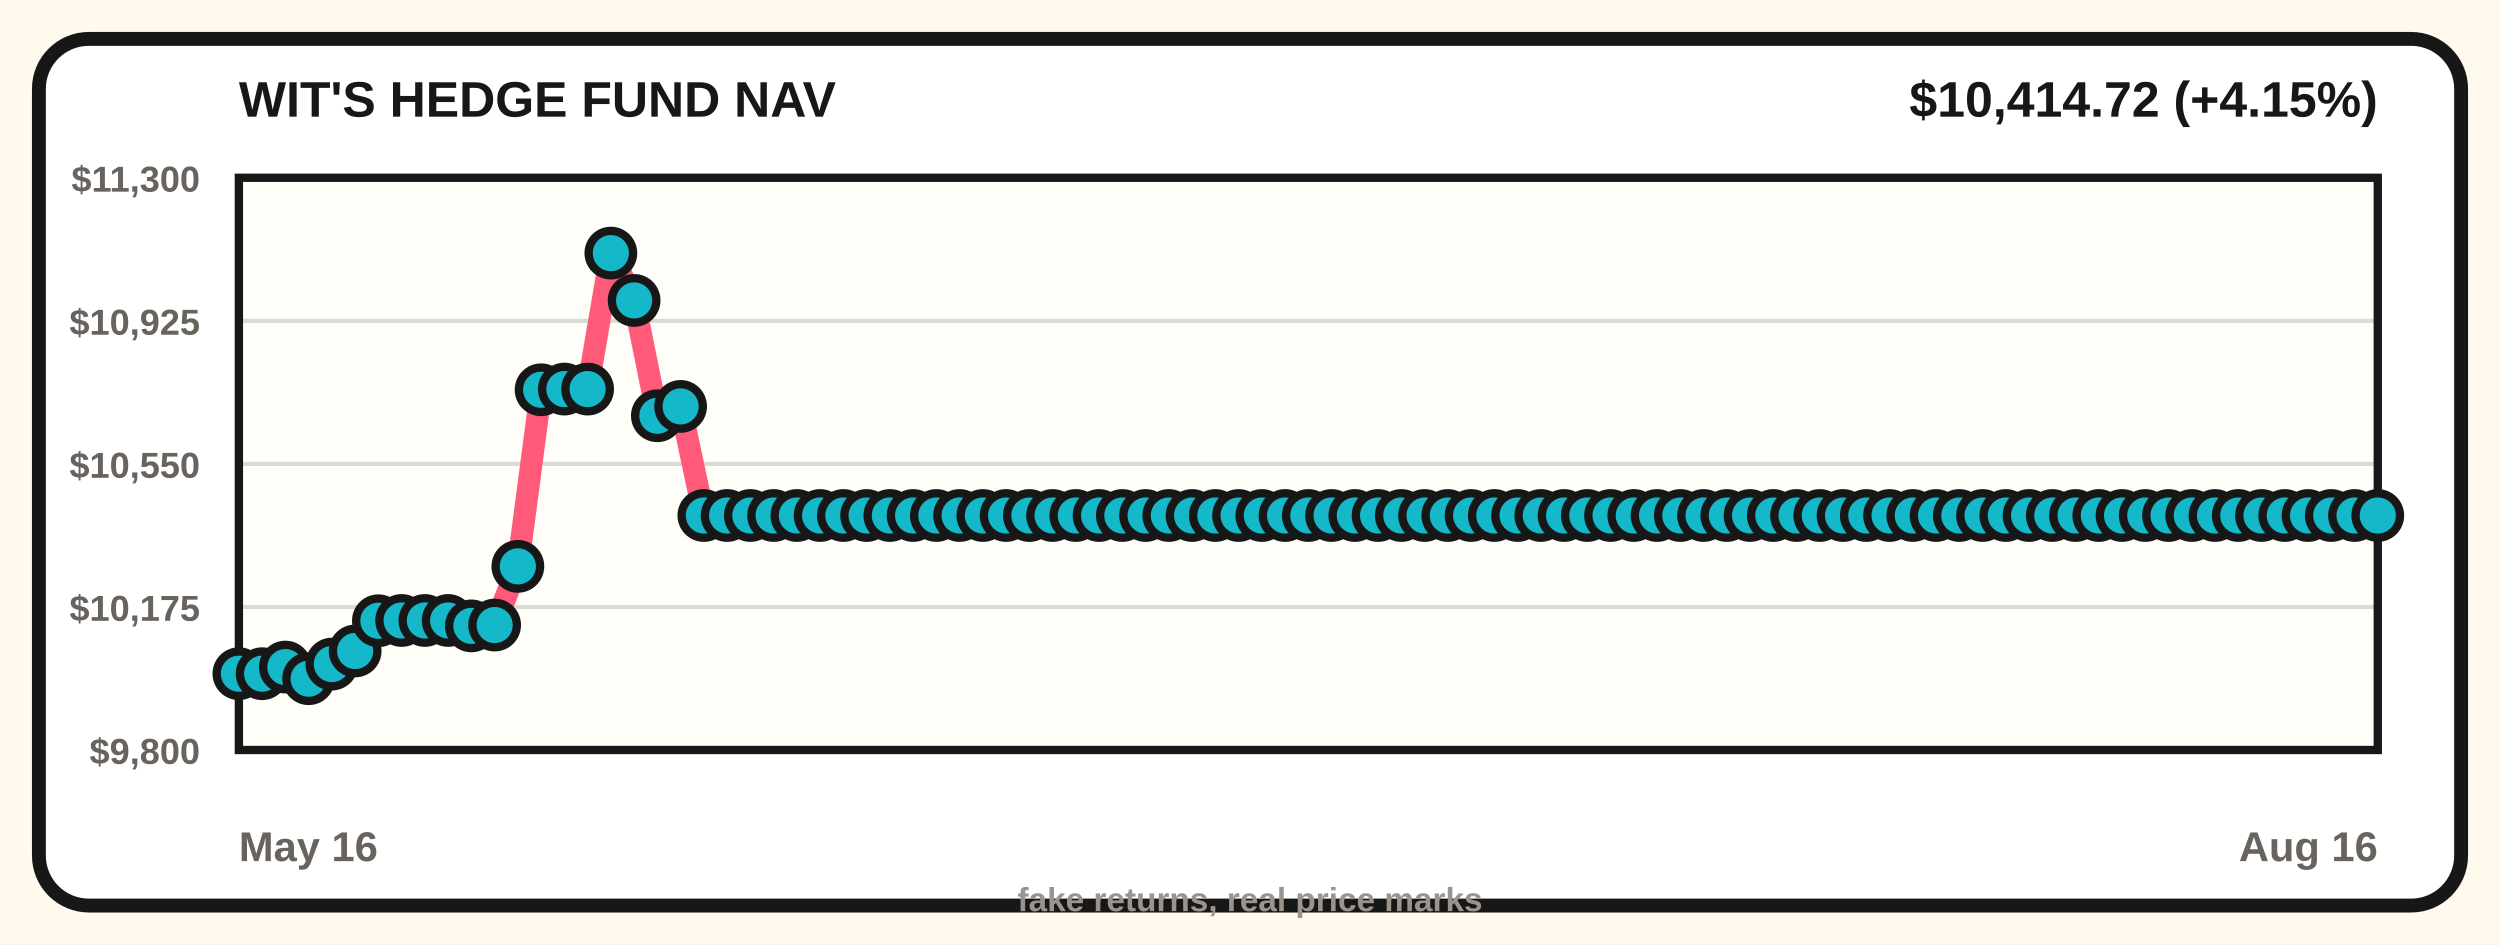
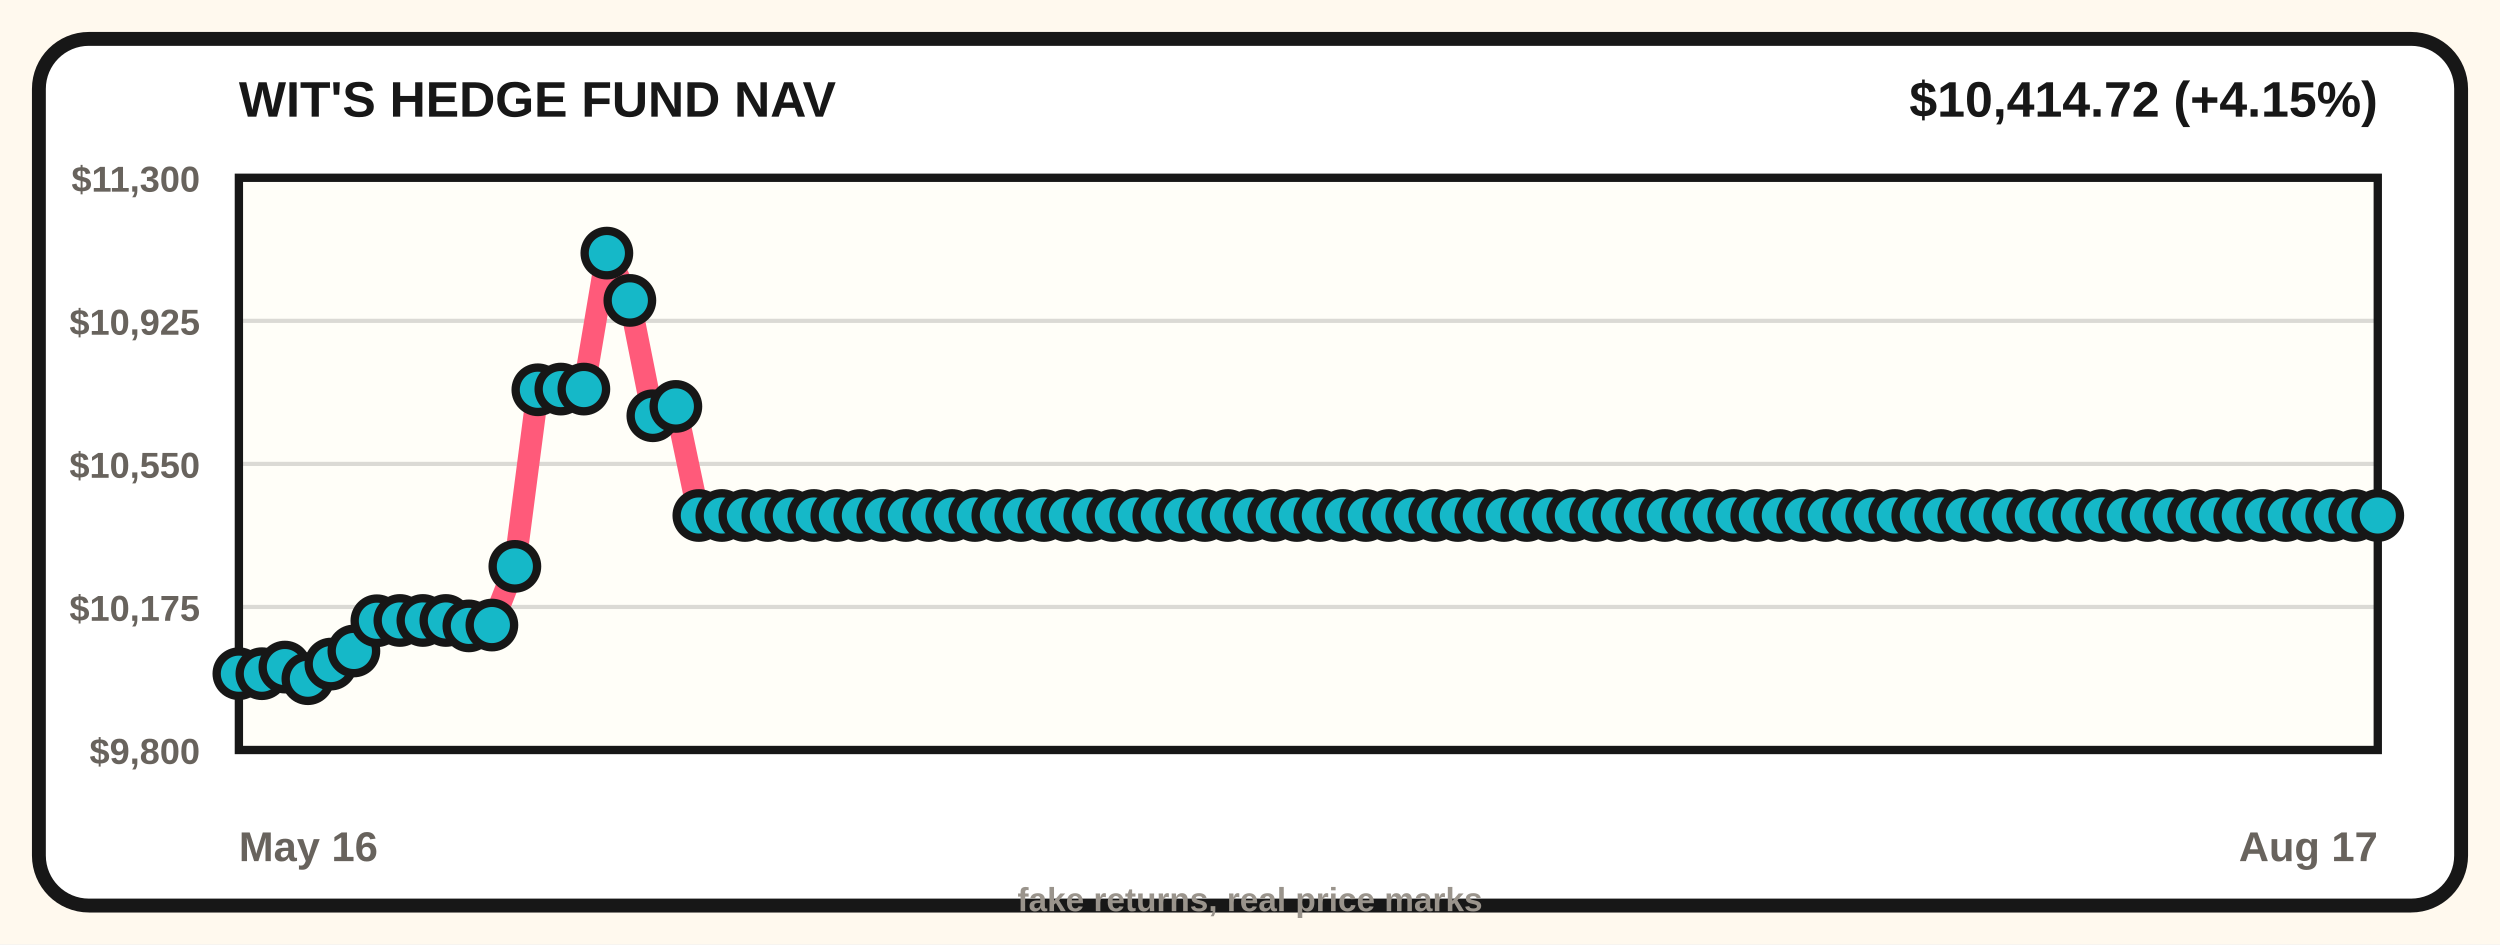
<svg xmlns="http://www.w3.org/2000/svg" width="900" height="340" viewBox="0 0 900 340" role="img" aria-label="Wit's Hedge Fund fake NAV chart">
  <rect width="900" height="340" fill="#fff9ee" />
  <rect x="14" y="14" width="872" height="312" rx="18" fill="#ffffff" stroke="#171717" stroke-width="5" />
  <rect x="86" y="64" width="770" height="206" fill="#fffef8" stroke="#171717" stroke-width="3" />
  <line x1="86" y1="270" x2="856" y2="270" stroke="#171717" stroke-width="1.5" opacity="0.16" />
  <text x="72" y="275" text-anchor="end" font-family="Arial, sans-serif" font-size="13" font-weight="800" fill="#68635d">$9,800</text>
  <line x1="86" y1="218.5" x2="856" y2="218.5" stroke="#171717" stroke-width="1.5" opacity="0.16" />
  <text x="72" y="223.5" text-anchor="end" font-family="Arial, sans-serif" font-size="13" font-weight="800" fill="#68635d">$10,175</text>
  <line x1="86" y1="167" x2="856" y2="167" stroke="#171717" stroke-width="1.5" opacity="0.16" />
  <text x="72" y="172" text-anchor="end" font-family="Arial, sans-serif" font-size="13" font-weight="800" fill="#68635d">$10,550</text>
  <line x1="86" y1="115.5" x2="856" y2="115.5" stroke="#171717" stroke-width="1.5" opacity="0.16" />
  <text x="72" y="120.5" text-anchor="end" font-family="Arial, sans-serif" font-size="13" font-weight="800" fill="#68635d">$10,925</text>
  <line x1="86" y1="64" x2="856" y2="64" stroke="#171717" stroke-width="1.5" opacity="0.16" />
  <text x="72" y="69" text-anchor="end" font-family="Arial, sans-serif" font-size="13" font-weight="800" fill="#68635d">$11,300</text>
-   <polyline points="86,242.53 94.37,242.53 102.74,240.15 111.11,244.33 119.48,239.07 127.85,234.35 136.22,223.47 144.59,223.37 152.96,223.37 161.33,223.37 169.7,225.32 178.07,225.02 186.43,203.89 194.8,140.32 203.17,140.07 211.54,140.07 219.91,91.12 228.28,108.15 236.65,149.67 245.02,146.31 253.39,185.58 261.76,185.58 270.13,185.58 278.5,185.58 286.87,185.58 295.24,185.58 303.61,185.58 311.98,185.58 320.35,185.58 328.72,185.58 337.09,185.58 345.46,185.58 353.83,185.58 362.2,185.58 370.57,185.58 378.93,185.58 387.3,185.58 395.67,185.58 404.04,185.58 412.41,185.58 420.78,185.58 429.15,185.58 437.52,185.58 445.89,185.58 454.26,185.58 462.63,185.58 471,185.58 479.37,185.58 487.74,185.58 496.11,185.58 504.48,185.58 512.85,185.58 521.22,185.58 529.59,185.58 537.96,185.58 546.33,185.58 554.7,185.58 563.07,185.58 571.43,185.58 579.8,185.58 588.17,185.58 596.54,185.58 604.91,185.58 613.28,185.58 621.65,185.58 630.02,185.58 638.39,185.58 646.76,185.58 655.13,185.58 663.5,185.58 671.87,185.58 680.24,185.58 688.61,185.58 696.98,185.58 705.35,185.58 713.72,185.58 722.09,185.58 730.46,185.58 738.83,185.58 747.2,185.58 755.57,185.58 763.93,185.58 772.3,185.58 780.67,185.58 789.04,185.58 797.41,185.58 805.78,185.58 814.15,185.58 822.52,185.58 830.89,185.58 839.26,185.58 847.63,185.58 856,185.58" fill="none" stroke="#ff5a7a" stroke-width="8" stroke-linecap="round" stroke-linejoin="round" />
+   <polyline points="86,242.53 94.28,242.53 102.56,240.15 110.84,244.33 119.12,239.07 127.4,234.35 135.68,223.47 143.96,223.37 152.24,223.37 160.52,223.37 168.8,225.32 177.08,225.02 185.35,203.89 193.63,140.32 201.91,140.07 210.19,140.07 218.47,91.12 226.75,108.15 235.03,149.67 243.31,146.31 251.59,185.58 259.87,185.58 268.15,185.58 276.43,185.58 284.71,185.58 292.99,185.58 301.27,185.58 309.55,185.58 317.83,185.58 326.11,185.58 334.39,185.58 342.67,185.58 350.95,185.58 359.23,185.58 367.51,185.58 375.78,185.58 384.06,185.58 392.34,185.58 400.62,185.58 408.9,185.58 417.18,185.58 425.46,185.58 433.74,185.58 442.02,185.58 450.3,185.58 458.58,185.58 466.86,185.58 475.14,185.58 483.42,185.58 491.7,185.58 499.98,185.58 508.26,185.58 516.54,185.58 524.82,185.58 533.1,185.58 541.38,185.58 549.66,185.58 557.94,185.58 566.22,185.58 574.49,185.58 582.77,185.58 591.05,185.58 599.33,185.58 607.61,185.58 615.89,185.58 624.17,185.58 632.45,185.58 640.73,185.58 649.01,185.58 657.29,185.58 665.57,185.58 673.85,185.58 682.13,185.58 690.41,185.58 698.69,185.58 706.97,185.58 715.25,185.58 723.53,185.58 731.81,185.58 740.09,185.58 748.37,185.58 756.65,185.58 764.92,185.58 773.2,185.58 781.48,185.58 789.76,185.58 798.04,185.58 806.32,185.58 814.6,185.58 822.88,185.58 831.16,185.58 839.44,185.58 847.72,185.58 856,185.58" fill="none" stroke="#ff5a7a" stroke-width="8" stroke-linecap="round" stroke-linejoin="round" />
  <circle cx="86" cy="242.53" r="8" fill="#15b8c8" stroke="#171717" stroke-width="3" />
-   <circle cx="94.37" cy="242.53" r="8" fill="#15b8c8" stroke="#171717" stroke-width="3" />
-   <circle cx="102.74" cy="240.15" r="8" fill="#15b8c8" stroke="#171717" stroke-width="3" />
-   <circle cx="111.11" cy="244.33" r="8" fill="#15b8c8" stroke="#171717" stroke-width="3" />
-   <circle cx="119.48" cy="239.07" r="8" fill="#15b8c8" stroke="#171717" stroke-width="3" />
-   <circle cx="127.85" cy="234.35" r="8" fill="#15b8c8" stroke="#171717" stroke-width="3" />
-   <circle cx="136.22" cy="223.47" r="8" fill="#15b8c8" stroke="#171717" stroke-width="3" />
-   <circle cx="144.59" cy="223.37" r="8" fill="#15b8c8" stroke="#171717" stroke-width="3" />
-   <circle cx="152.96" cy="223.37" r="8" fill="#15b8c8" stroke="#171717" stroke-width="3" />
-   <circle cx="161.33" cy="223.37" r="8" fill="#15b8c8" stroke="#171717" stroke-width="3" />
-   <circle cx="169.7" cy="225.32" r="8" fill="#15b8c8" stroke="#171717" stroke-width="3" />
-   <circle cx="178.07" cy="225.02" r="8" fill="#15b8c8" stroke="#171717" stroke-width="3" />
-   <circle cx="186.43" cy="203.89" r="8" fill="#15b8c8" stroke="#171717" stroke-width="3" />
-   <circle cx="194.8" cy="140.32" r="8" fill="#15b8c8" stroke="#171717" stroke-width="3" />
-   <circle cx="203.17" cy="140.07" r="8" fill="#15b8c8" stroke="#171717" stroke-width="3" />
-   <circle cx="211.54" cy="140.07" r="8" fill="#15b8c8" stroke="#171717" stroke-width="3" />
-   <circle cx="219.91" cy="91.12" r="8" fill="#15b8c8" stroke="#171717" stroke-width="3" />
-   <circle cx="228.28" cy="108.15" r="8" fill="#15b8c8" stroke="#171717" stroke-width="3" />
-   <circle cx="236.65" cy="149.67" r="8" fill="#15b8c8" stroke="#171717" stroke-width="3" />
-   <circle cx="245.02" cy="146.31" r="8" fill="#15b8c8" stroke="#171717" stroke-width="3" />
-   <circle cx="253.39" cy="185.58" r="8" fill="#15b8c8" stroke="#171717" stroke-width="3" />
-   <circle cx="261.76" cy="185.58" r="8" fill="#15b8c8" stroke="#171717" stroke-width="3" />
-   <circle cx="270.13" cy="185.58" r="8" fill="#15b8c8" stroke="#171717" stroke-width="3" />
-   <circle cx="278.5" cy="185.58" r="8" fill="#15b8c8" stroke="#171717" stroke-width="3" />
-   <circle cx="286.87" cy="185.58" r="8" fill="#15b8c8" stroke="#171717" stroke-width="3" />
-   <circle cx="295.24" cy="185.58" r="8" fill="#15b8c8" stroke="#171717" stroke-width="3" />
-   <circle cx="303.61" cy="185.58" r="8" fill="#15b8c8" stroke="#171717" stroke-width="3" />
-   <circle cx="311.98" cy="185.58" r="8" fill="#15b8c8" stroke="#171717" stroke-width="3" />
-   <circle cx="320.35" cy="185.58" r="8" fill="#15b8c8" stroke="#171717" stroke-width="3" />
-   <circle cx="328.72" cy="185.58" r="8" fill="#15b8c8" stroke="#171717" stroke-width="3" />
-   <circle cx="337.09" cy="185.58" r="8" fill="#15b8c8" stroke="#171717" stroke-width="3" />
-   <circle cx="345.46" cy="185.58" r="8" fill="#15b8c8" stroke="#171717" stroke-width="3" />
-   <circle cx="353.83" cy="185.58" r="8" fill="#15b8c8" stroke="#171717" stroke-width="3" />
-   <circle cx="362.2" cy="185.58" r="8" fill="#15b8c8" stroke="#171717" stroke-width="3" />
-   <circle cx="370.57" cy="185.58" r="8" fill="#15b8c8" stroke="#171717" stroke-width="3" />
-   <circle cx="378.93" cy="185.58" r="8" fill="#15b8c8" stroke="#171717" stroke-width="3" />
-   <circle cx="387.3" cy="185.58" r="8" fill="#15b8c8" stroke="#171717" stroke-width="3" />
-   <circle cx="395.67" cy="185.58" r="8" fill="#15b8c8" stroke="#171717" stroke-width="3" />
-   <circle cx="404.04" cy="185.58" r="8" fill="#15b8c8" stroke="#171717" stroke-width="3" />
-   <circle cx="412.41" cy="185.58" r="8" fill="#15b8c8" stroke="#171717" stroke-width="3" />
-   <circle cx="420.78" cy="185.58" r="8" fill="#15b8c8" stroke="#171717" stroke-width="3" />
-   <circle cx="429.15" cy="185.58" r="8" fill="#15b8c8" stroke="#171717" stroke-width="3" />
-   <circle cx="437.52" cy="185.58" r="8" fill="#15b8c8" stroke="#171717" stroke-width="3" />
-   <circle cx="445.89" cy="185.58" r="8" fill="#15b8c8" stroke="#171717" stroke-width="3" />
-   <circle cx="454.26" cy="185.58" r="8" fill="#15b8c8" stroke="#171717" stroke-width="3" />
-   <circle cx="462.63" cy="185.58" r="8" fill="#15b8c8" stroke="#171717" stroke-width="3" />
-   <circle cx="471" cy="185.58" r="8" fill="#15b8c8" stroke="#171717" stroke-width="3" />
-   <circle cx="479.37" cy="185.58" r="8" fill="#15b8c8" stroke="#171717" stroke-width="3" />
-   <circle cx="487.74" cy="185.58" r="8" fill="#15b8c8" stroke="#171717" stroke-width="3" />
-   <circle cx="496.11" cy="185.58" r="8" fill="#15b8c8" stroke="#171717" stroke-width="3" />
-   <circle cx="504.48" cy="185.58" r="8" fill="#15b8c8" stroke="#171717" stroke-width="3" />
-   <circle cx="512.85" cy="185.58" r="8" fill="#15b8c8" stroke="#171717" stroke-width="3" />
-   <circle cx="521.22" cy="185.58" r="8" fill="#15b8c8" stroke="#171717" stroke-width="3" />
-   <circle cx="529.59" cy="185.58" r="8" fill="#15b8c8" stroke="#171717" stroke-width="3" />
-   <circle cx="537.96" cy="185.58" r="8" fill="#15b8c8" stroke="#171717" stroke-width="3" />
-   <circle cx="546.33" cy="185.58" r="8" fill="#15b8c8" stroke="#171717" stroke-width="3" />
-   <circle cx="554.7" cy="185.58" r="8" fill="#15b8c8" stroke="#171717" stroke-width="3" />
-   <circle cx="563.07" cy="185.58" r="8" fill="#15b8c8" stroke="#171717" stroke-width="3" />
-   <circle cx="571.43" cy="185.58" r="8" fill="#15b8c8" stroke="#171717" stroke-width="3" />
-   <circle cx="579.8" cy="185.58" r="8" fill="#15b8c8" stroke="#171717" stroke-width="3" />
-   <circle cx="588.17" cy="185.58" r="8" fill="#15b8c8" stroke="#171717" stroke-width="3" />
-   <circle cx="596.54" cy="185.58" r="8" fill="#15b8c8" stroke="#171717" stroke-width="3" />
-   <circle cx="604.91" cy="185.58" r="8" fill="#15b8c8" stroke="#171717" stroke-width="3" />
-   <circle cx="613.28" cy="185.58" r="8" fill="#15b8c8" stroke="#171717" stroke-width="3" />
-   <circle cx="621.65" cy="185.58" r="8" fill="#15b8c8" stroke="#171717" stroke-width="3" />
-   <circle cx="630.02" cy="185.58" r="8" fill="#15b8c8" stroke="#171717" stroke-width="3" />
-   <circle cx="638.39" cy="185.58" r="8" fill="#15b8c8" stroke="#171717" stroke-width="3" />
-   <circle cx="646.76" cy="185.58" r="8" fill="#15b8c8" stroke="#171717" stroke-width="3" />
-   <circle cx="655.13" cy="185.58" r="8" fill="#15b8c8" stroke="#171717" stroke-width="3" />
-   <circle cx="663.5" cy="185.58" r="8" fill="#15b8c8" stroke="#171717" stroke-width="3" />
-   <circle cx="671.87" cy="185.58" r="8" fill="#15b8c8" stroke="#171717" stroke-width="3" />
-   <circle cx="680.24" cy="185.58" r="8" fill="#15b8c8" stroke="#171717" stroke-width="3" />
-   <circle cx="688.61" cy="185.58" r="8" fill="#15b8c8" stroke="#171717" stroke-width="3" />
-   <circle cx="696.98" cy="185.58" r="8" fill="#15b8c8" stroke="#171717" stroke-width="3" />
-   <circle cx="705.35" cy="185.58" r="8" fill="#15b8c8" stroke="#171717" stroke-width="3" />
-   <circle cx="713.72" cy="185.58" r="8" fill="#15b8c8" stroke="#171717" stroke-width="3" />
-   <circle cx="722.09" cy="185.58" r="8" fill="#15b8c8" stroke="#171717" stroke-width="3" />
-   <circle cx="730.46" cy="185.58" r="8" fill="#15b8c8" stroke="#171717" stroke-width="3" />
-   <circle cx="738.83" cy="185.58" r="8" fill="#15b8c8" stroke="#171717" stroke-width="3" />
-   <circle cx="747.2" cy="185.58" r="8" fill="#15b8c8" stroke="#171717" stroke-width="3" />
-   <circle cx="755.57" cy="185.58" r="8" fill="#15b8c8" stroke="#171717" stroke-width="3" />
-   <circle cx="763.93" cy="185.58" r="8" fill="#15b8c8" stroke="#171717" stroke-width="3" />
-   <circle cx="772.3" cy="185.58" r="8" fill="#15b8c8" stroke="#171717" stroke-width="3" />
-   <circle cx="780.67" cy="185.58" r="8" fill="#15b8c8" stroke="#171717" stroke-width="3" />
-   <circle cx="789.04" cy="185.58" r="8" fill="#15b8c8" stroke="#171717" stroke-width="3" />
-   <circle cx="797.41" cy="185.58" r="8" fill="#15b8c8" stroke="#171717" stroke-width="3" />
-   <circle cx="805.78" cy="185.58" r="8" fill="#15b8c8" stroke="#171717" stroke-width="3" />
-   <circle cx="814.15" cy="185.58" r="8" fill="#15b8c8" stroke="#171717" stroke-width="3" />
-   <circle cx="822.52" cy="185.58" r="8" fill="#15b8c8" stroke="#171717" stroke-width="3" />
-   <circle cx="830.89" cy="185.58" r="8" fill="#15b8c8" stroke="#171717" stroke-width="3" />
-   <circle cx="839.26" cy="185.58" r="8" fill="#15b8c8" stroke="#171717" stroke-width="3" />
-   <circle cx="847.63" cy="185.58" r="8" fill="#15b8c8" stroke="#171717" stroke-width="3" />
+   <circle cx="94.28" cy="242.53" r="8" fill="#15b8c8" stroke="#171717" stroke-width="3" />
+   <circle cx="102.56" cy="240.15" r="8" fill="#15b8c8" stroke="#171717" stroke-width="3" />
+   <circle cx="110.84" cy="244.33" r="8" fill="#15b8c8" stroke="#171717" stroke-width="3" />
+   <circle cx="119.12" cy="239.07" r="8" fill="#15b8c8" stroke="#171717" stroke-width="3" />
+   <circle cx="127.4" cy="234.35" r="8" fill="#15b8c8" stroke="#171717" stroke-width="3" />
+   <circle cx="135.68" cy="223.47" r="8" fill="#15b8c8" stroke="#171717" stroke-width="3" />
+   <circle cx="143.96" cy="223.37" r="8" fill="#15b8c8" stroke="#171717" stroke-width="3" />
+   <circle cx="152.24" cy="223.37" r="8" fill="#15b8c8" stroke="#171717" stroke-width="3" />
+   <circle cx="160.52" cy="223.37" r="8" fill="#15b8c8" stroke="#171717" stroke-width="3" />
+   <circle cx="168.8" cy="225.32" r="8" fill="#15b8c8" stroke="#171717" stroke-width="3" />
+   <circle cx="177.08" cy="225.02" r="8" fill="#15b8c8" stroke="#171717" stroke-width="3" />
+   <circle cx="185.35" cy="203.89" r="8" fill="#15b8c8" stroke="#171717" stroke-width="3" />
+   <circle cx="193.63" cy="140.32" r="8" fill="#15b8c8" stroke="#171717" stroke-width="3" />
+   <circle cx="201.91" cy="140.07" r="8" fill="#15b8c8" stroke="#171717" stroke-width="3" />
+   <circle cx="210.19" cy="140.07" r="8" fill="#15b8c8" stroke="#171717" stroke-width="3" />
+   <circle cx="218.47" cy="91.12" r="8" fill="#15b8c8" stroke="#171717" stroke-width="3" />
+   <circle cx="226.75" cy="108.15" r="8" fill="#15b8c8" stroke="#171717" stroke-width="3" />
+   <circle cx="235.03" cy="149.67" r="8" fill="#15b8c8" stroke="#171717" stroke-width="3" />
+   <circle cx="243.31" cy="146.31" r="8" fill="#15b8c8" stroke="#171717" stroke-width="3" />
+   <circle cx="251.59" cy="185.58" r="8" fill="#15b8c8" stroke="#171717" stroke-width="3" />
+   <circle cx="259.87" cy="185.58" r="8" fill="#15b8c8" stroke="#171717" stroke-width="3" />
+   <circle cx="268.15" cy="185.58" r="8" fill="#15b8c8" stroke="#171717" stroke-width="3" />
+   <circle cx="276.43" cy="185.58" r="8" fill="#15b8c8" stroke="#171717" stroke-width="3" />
+   <circle cx="284.71" cy="185.58" r="8" fill="#15b8c8" stroke="#171717" stroke-width="3" />
+   <circle cx="292.99" cy="185.58" r="8" fill="#15b8c8" stroke="#171717" stroke-width="3" />
+   <circle cx="301.27" cy="185.58" r="8" fill="#15b8c8" stroke="#171717" stroke-width="3" />
+   <circle cx="309.55" cy="185.58" r="8" fill="#15b8c8" stroke="#171717" stroke-width="3" />
+   <circle cx="317.83" cy="185.58" r="8" fill="#15b8c8" stroke="#171717" stroke-width="3" />
+   <circle cx="326.11" cy="185.58" r="8" fill="#15b8c8" stroke="#171717" stroke-width="3" />
+   <circle cx="334.39" cy="185.58" r="8" fill="#15b8c8" stroke="#171717" stroke-width="3" />
+   <circle cx="342.67" cy="185.58" r="8" fill="#15b8c8" stroke="#171717" stroke-width="3" />
+   <circle cx="350.95" cy="185.58" r="8" fill="#15b8c8" stroke="#171717" stroke-width="3" />
+   <circle cx="359.23" cy="185.58" r="8" fill="#15b8c8" stroke="#171717" stroke-width="3" />
+   <circle cx="367.51" cy="185.58" r="8" fill="#15b8c8" stroke="#171717" stroke-width="3" />
+   <circle cx="375.78" cy="185.58" r="8" fill="#15b8c8" stroke="#171717" stroke-width="3" />
+   <circle cx="384.06" cy="185.58" r="8" fill="#15b8c8" stroke="#171717" stroke-width="3" />
+   <circle cx="392.34" cy="185.58" r="8" fill="#15b8c8" stroke="#171717" stroke-width="3" />
+   <circle cx="400.62" cy="185.58" r="8" fill="#15b8c8" stroke="#171717" stroke-width="3" />
+   <circle cx="408.9" cy="185.58" r="8" fill="#15b8c8" stroke="#171717" stroke-width="3" />
+   <circle cx="417.18" cy="185.58" r="8" fill="#15b8c8" stroke="#171717" stroke-width="3" />
+   <circle cx="425.46" cy="185.58" r="8" fill="#15b8c8" stroke="#171717" stroke-width="3" />
+   <circle cx="433.74" cy="185.58" r="8" fill="#15b8c8" stroke="#171717" stroke-width="3" />
+   <circle cx="442.02" cy="185.58" r="8" fill="#15b8c8" stroke="#171717" stroke-width="3" />
+   <circle cx="450.3" cy="185.58" r="8" fill="#15b8c8" stroke="#171717" stroke-width="3" />
+   <circle cx="458.58" cy="185.58" r="8" fill="#15b8c8" stroke="#171717" stroke-width="3" />
+   <circle cx="466.86" cy="185.58" r="8" fill="#15b8c8" stroke="#171717" stroke-width="3" />
+   <circle cx="475.14" cy="185.58" r="8" fill="#15b8c8" stroke="#171717" stroke-width="3" />
+   <circle cx="483.42" cy="185.58" r="8" fill="#15b8c8" stroke="#171717" stroke-width="3" />
+   <circle cx="491.7" cy="185.58" r="8" fill="#15b8c8" stroke="#171717" stroke-width="3" />
+   <circle cx="499.98" cy="185.58" r="8" fill="#15b8c8" stroke="#171717" stroke-width="3" />
+   <circle cx="508.26" cy="185.58" r="8" fill="#15b8c8" stroke="#171717" stroke-width="3" />
+   <circle cx="516.54" cy="185.58" r="8" fill="#15b8c8" stroke="#171717" stroke-width="3" />
+   <circle cx="524.82" cy="185.58" r="8" fill="#15b8c8" stroke="#171717" stroke-width="3" />
+   <circle cx="533.1" cy="185.58" r="8" fill="#15b8c8" stroke="#171717" stroke-width="3" />
+   <circle cx="541.38" cy="185.58" r="8" fill="#15b8c8" stroke="#171717" stroke-width="3" />
+   <circle cx="549.66" cy="185.58" r="8" fill="#15b8c8" stroke="#171717" stroke-width="3" />
+   <circle cx="557.94" cy="185.58" r="8" fill="#15b8c8" stroke="#171717" stroke-width="3" />
+   <circle cx="566.22" cy="185.58" r="8" fill="#15b8c8" stroke="#171717" stroke-width="3" />
+   <circle cx="574.49" cy="185.58" r="8" fill="#15b8c8" stroke="#171717" stroke-width="3" />
+   <circle cx="582.77" cy="185.58" r="8" fill="#15b8c8" stroke="#171717" stroke-width="3" />
+   <circle cx="591.05" cy="185.58" r="8" fill="#15b8c8" stroke="#171717" stroke-width="3" />
+   <circle cx="599.33" cy="185.58" r="8" fill="#15b8c8" stroke="#171717" stroke-width="3" />
+   <circle cx="607.61" cy="185.58" r="8" fill="#15b8c8" stroke="#171717" stroke-width="3" />
+   <circle cx="615.89" cy="185.58" r="8" fill="#15b8c8" stroke="#171717" stroke-width="3" />
+   <circle cx="624.17" cy="185.58" r="8" fill="#15b8c8" stroke="#171717" stroke-width="3" />
+   <circle cx="632.45" cy="185.58" r="8" fill="#15b8c8" stroke="#171717" stroke-width="3" />
+   <circle cx="640.73" cy="185.58" r="8" fill="#15b8c8" stroke="#171717" stroke-width="3" />
+   <circle cx="649.01" cy="185.58" r="8" fill="#15b8c8" stroke="#171717" stroke-width="3" />
+   <circle cx="657.29" cy="185.58" r="8" fill="#15b8c8" stroke="#171717" stroke-width="3" />
+   <circle cx="665.57" cy="185.58" r="8" fill="#15b8c8" stroke="#171717" stroke-width="3" />
+   <circle cx="673.85" cy="185.58" r="8" fill="#15b8c8" stroke="#171717" stroke-width="3" />
+   <circle cx="682.13" cy="185.58" r="8" fill="#15b8c8" stroke="#171717" stroke-width="3" />
+   <circle cx="690.41" cy="185.58" r="8" fill="#15b8c8" stroke="#171717" stroke-width="3" />
+   <circle cx="698.69" cy="185.58" r="8" fill="#15b8c8" stroke="#171717" stroke-width="3" />
+   <circle cx="706.97" cy="185.58" r="8" fill="#15b8c8" stroke="#171717" stroke-width="3" />
+   <circle cx="715.25" cy="185.58" r="8" fill="#15b8c8" stroke="#171717" stroke-width="3" />
+   <circle cx="723.53" cy="185.58" r="8" fill="#15b8c8" stroke="#171717" stroke-width="3" />
+   <circle cx="731.81" cy="185.58" r="8" fill="#15b8c8" stroke="#171717" stroke-width="3" />
+   <circle cx="740.09" cy="185.58" r="8" fill="#15b8c8" stroke="#171717" stroke-width="3" />
+   <circle cx="748.37" cy="185.58" r="8" fill="#15b8c8" stroke="#171717" stroke-width="3" />
+   <circle cx="756.65" cy="185.58" r="8" fill="#15b8c8" stroke="#171717" stroke-width="3" />
+   <circle cx="764.92" cy="185.58" r="8" fill="#15b8c8" stroke="#171717" stroke-width="3" />
+   <circle cx="773.2" cy="185.58" r="8" fill="#15b8c8" stroke="#171717" stroke-width="3" />
+   <circle cx="781.48" cy="185.58" r="8" fill="#15b8c8" stroke="#171717" stroke-width="3" />
+   <circle cx="789.76" cy="185.58" r="8" fill="#15b8c8" stroke="#171717" stroke-width="3" />
+   <circle cx="798.04" cy="185.58" r="8" fill="#15b8c8" stroke="#171717" stroke-width="3" />
+   <circle cx="806.32" cy="185.58" r="8" fill="#15b8c8" stroke="#171717" stroke-width="3" />
+   <circle cx="814.6" cy="185.58" r="8" fill="#15b8c8" stroke="#171717" stroke-width="3" />
+   <circle cx="822.88" cy="185.58" r="8" fill="#15b8c8" stroke="#171717" stroke-width="3" />
+   <circle cx="831.16" cy="185.58" r="8" fill="#15b8c8" stroke="#171717" stroke-width="3" />
+   <circle cx="839.44" cy="185.58" r="8" fill="#15b8c8" stroke="#171717" stroke-width="3" />
+   <circle cx="847.72" cy="185.58" r="8" fill="#15b8c8" stroke="#171717" stroke-width="3" />
  <circle cx="856" cy="185.58" r="8" fill="#15b8c8" stroke="#171717" stroke-width="3" />
  <text x="86" y="42" font-family="Arial, sans-serif" font-size="18" font-weight="900" fill="#171717">WIT'S HEDGE FUND NAV</text>
  <text x="856" y="42" text-anchor="end" font-family="Arial, sans-serif" font-size="18" font-weight="900" fill="#171717">$10,414.72 (+4.15%)</text>
  <text x="86" y="310" text-anchor="start" font-family="Arial, sans-serif" font-size="15" font-weight="900" fill="#68635d">May 16</text>
-   <text x="856" y="310" text-anchor="end" font-family="Arial, sans-serif" font-size="15" font-weight="900" fill="#68635d">Aug 16</text>
+   <text x="856" y="310" text-anchor="end" font-family="Arial, sans-serif" font-size="15" font-weight="900" fill="#68635d">Aug 17</text>
  <text x="450" y="328" text-anchor="middle" font-family="Arial, sans-serif" font-size="12" font-weight="800" fill="#9a948c">fake returns, real price marks</text>
</svg>
